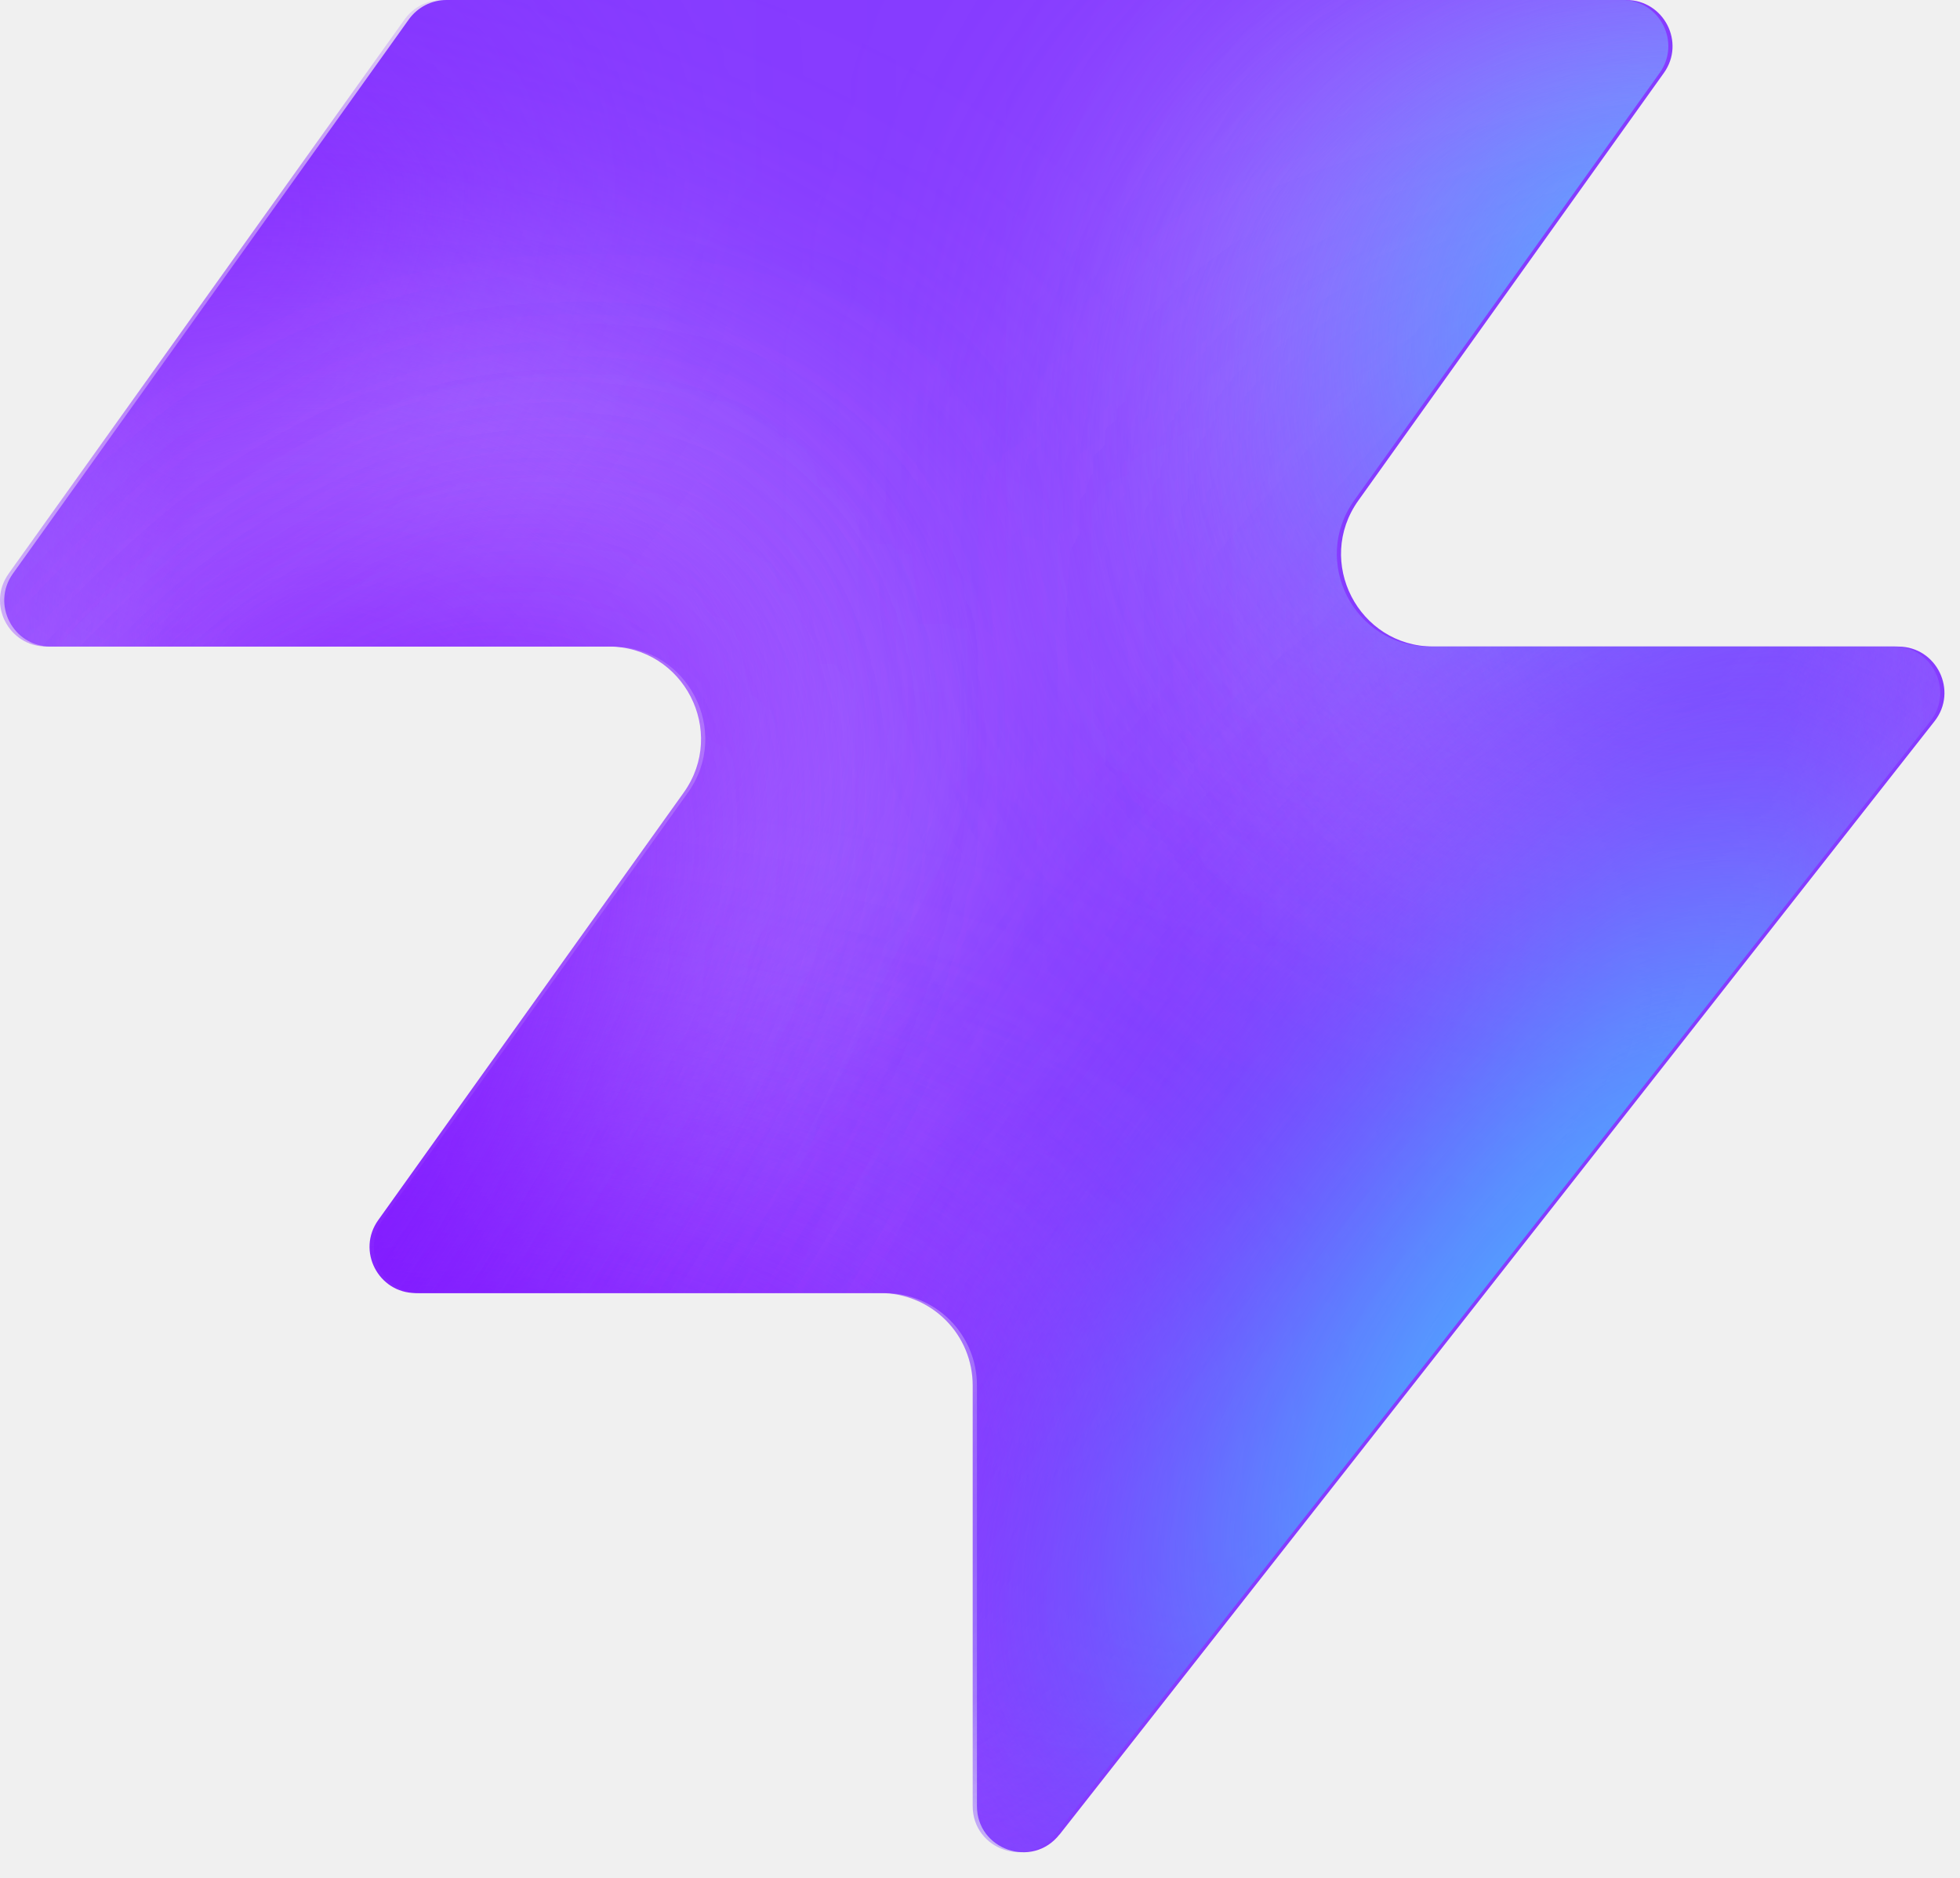
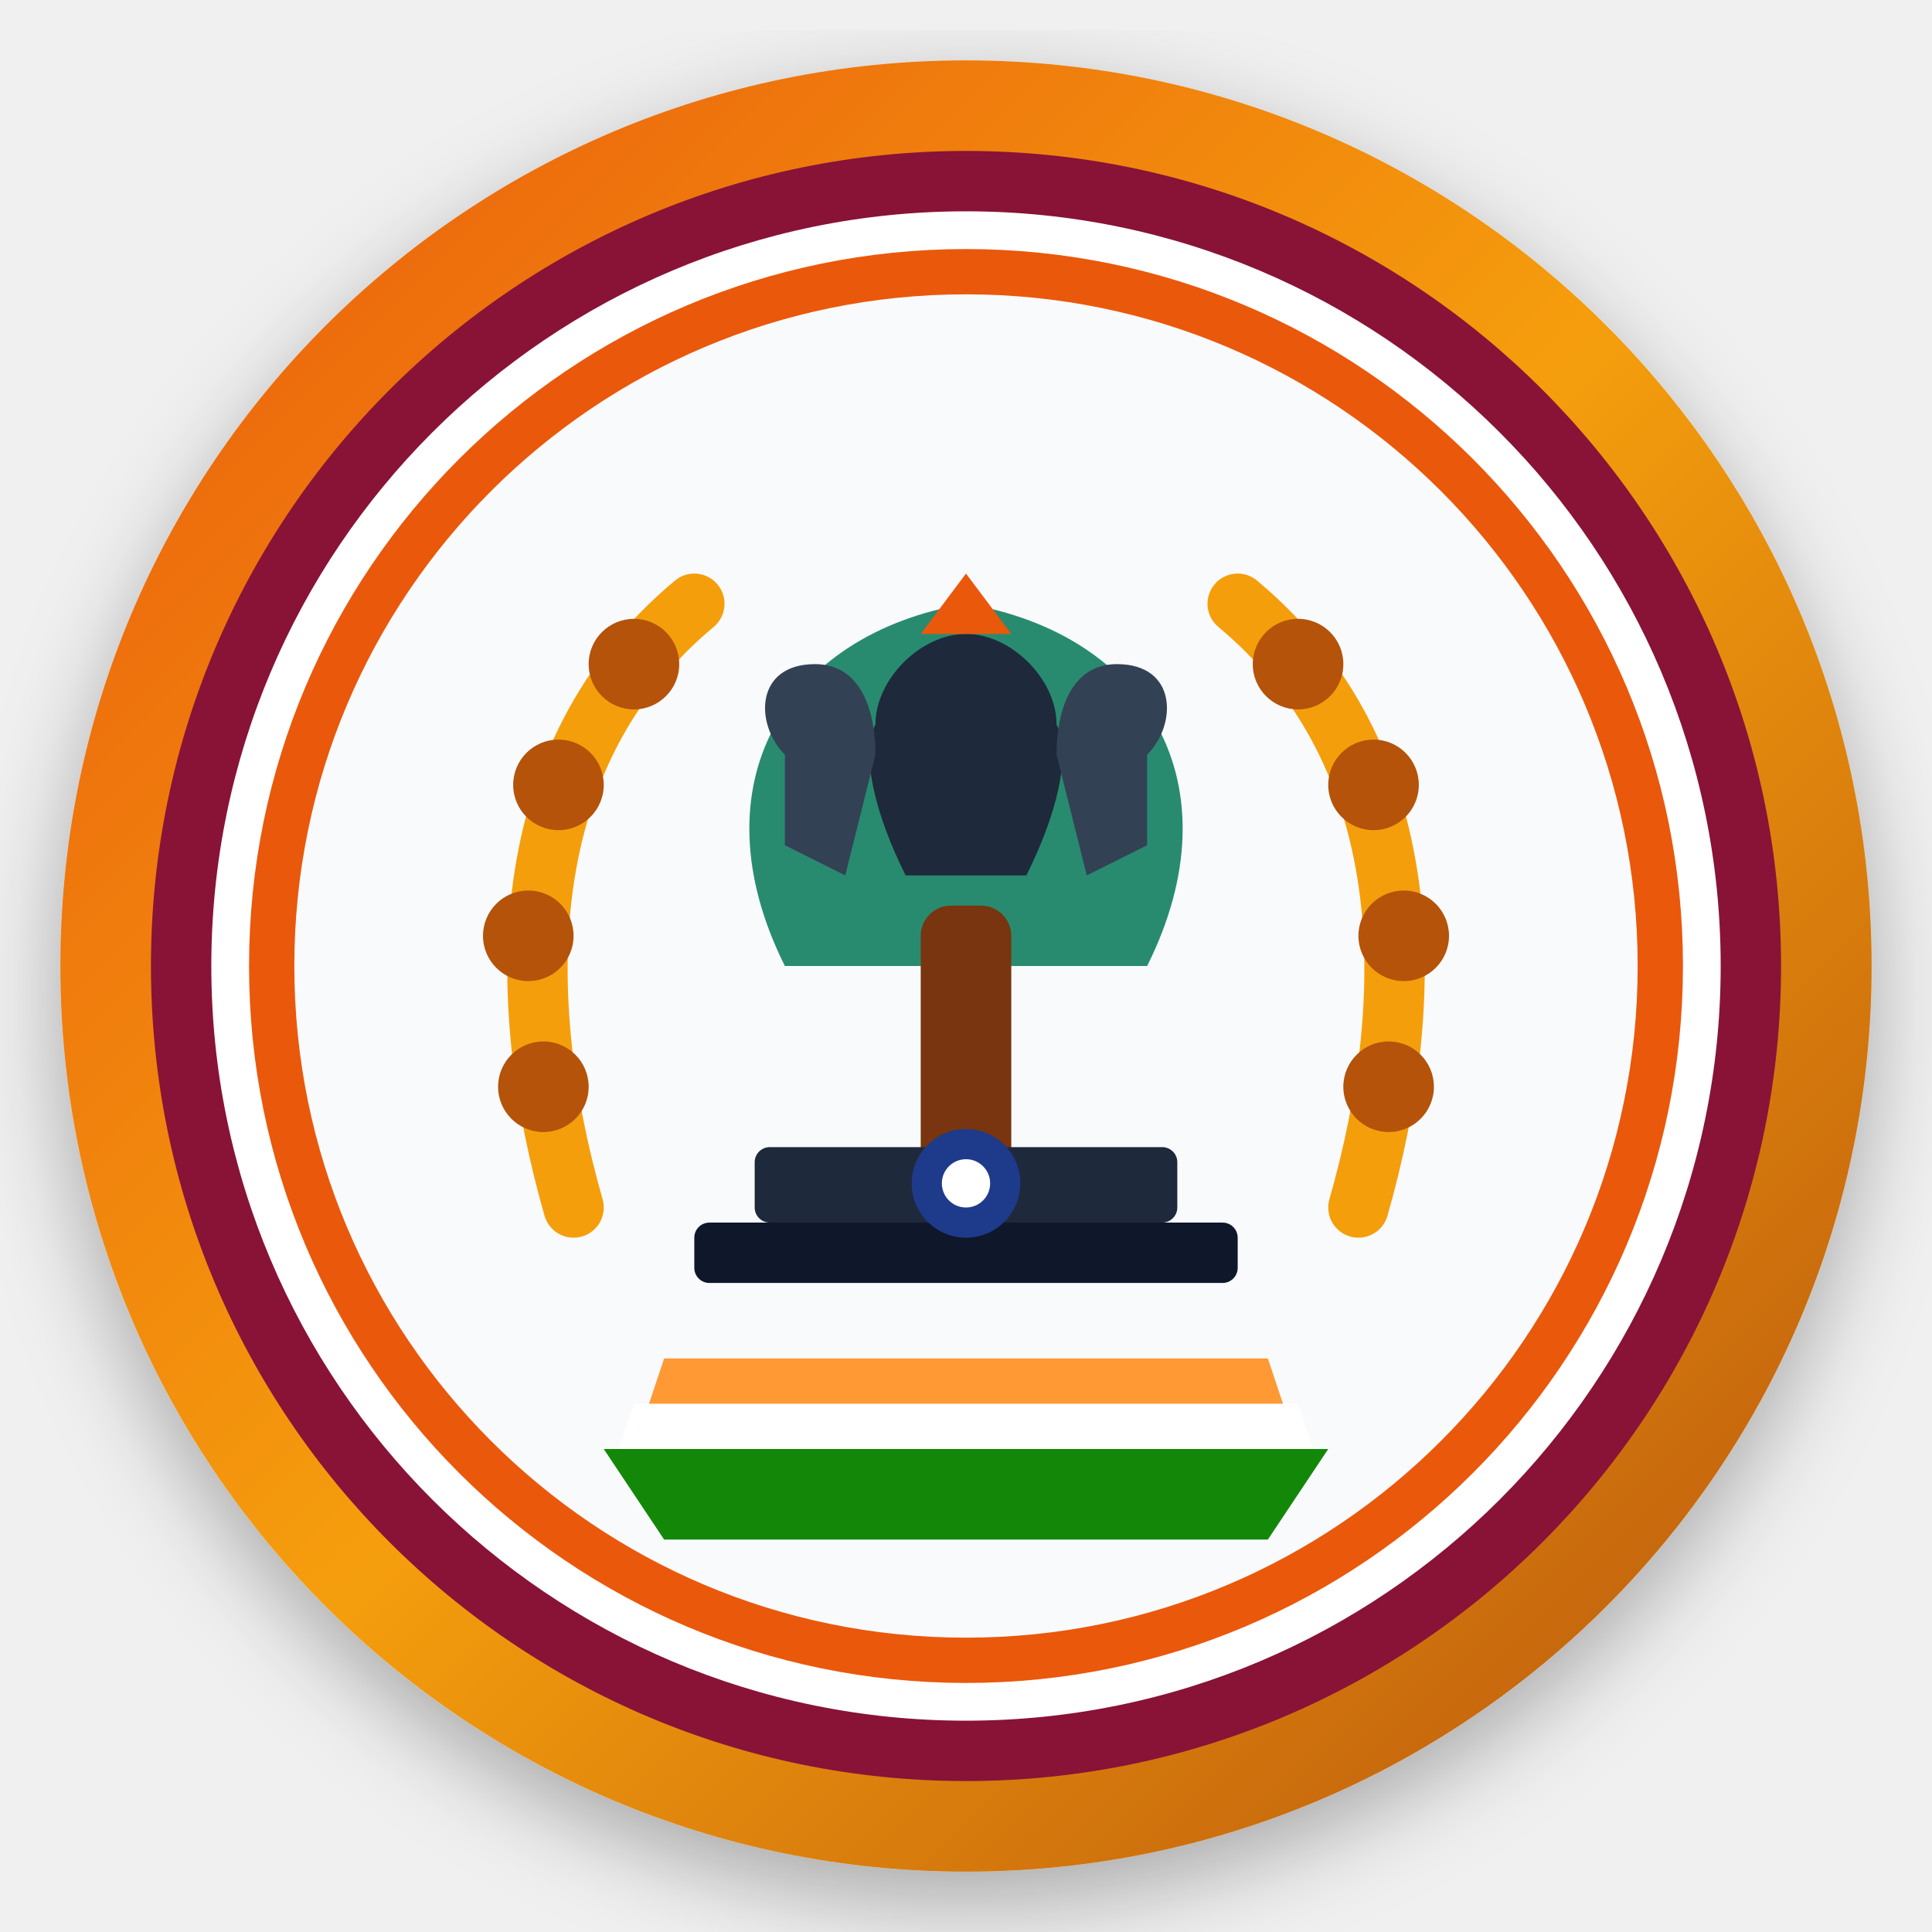
- <svg xmlns="http://www.w3.org/2000/svg" width="48" height="46" fill="none" viewBox="0 0 48 46">
-   <path fill="#863bff" d="M25.946 44.938c-.664.845-2.021.375-2.021-.698V33.937a2.26 2.26 0 0 0-2.262-2.262H10.287c-.92 0-1.456-1.04-.92-1.788l7.48-10.471c1.07-1.497 0-3.578-1.842-3.578H1.237c-.92 0-1.456-1.04-.92-1.788L10.013.474c.214-.297.556-.474.92-.474h28.894c.92 0 1.456 1.04.92 1.788l-7.48 10.471c-1.07 1.498 0 3.579 1.842 3.579h11.377c.943 0 1.473 1.088.89 1.83L25.947 44.94z" style="fill:#863bff;fill:color(display-p3 .525 .23 1);fill-opacity:1" />
-   <mask id="a" width="48" height="46" x="0" y="0" maskUnits="userSpaceOnUse" style="mask-type:alpha">
-     <path fill="#000" d="M25.842 44.938c-.664.844-2.021.375-2.021-.698V33.937a2.26 2.26 0 0 0-2.262-2.262H10.183c-.92 0-1.456-1.04-.92-1.788l7.48-10.471c1.07-1.498 0-3.579-1.842-3.579H1.133c-.92 0-1.456-1.04-.92-1.787L9.91.473c.214-.297.556-.474.92-.474h28.894c.92 0 1.456 1.04.92 1.788l-7.48 10.471c-1.07 1.498 0 3.578 1.842 3.578h11.377c.943 0 1.473 1.088.89 1.832L25.843 44.94z" style="fill:#000;fill-opacity:1" />
-   </mask>
-   <g mask="url(#a)">
-     <g filter="url(#b)">
-       <ellipse cx="5.508" cy="14.704" fill="#ede6ff" rx="5.508" ry="14.704" style="fill:#ede6ff;fill:color(display-p3 .927 .903 1);fill-opacity:1" transform="matrix(.00324 1 1 -.00324 -4.47 31.516)" />
-     </g>
-     <g filter="url(#c)">
-       <ellipse cx="10.399" cy="29.851" fill="#ede6ff" rx="10.399" ry="29.851" style="fill:#ede6ff;fill:color(display-p3 .927 .903 1);fill-opacity:1" transform="matrix(.00324 1 1 -.00324 -39.328 7.883)" />
-     </g>
-     <g filter="url(#d)">
-       <ellipse cx="5.508" cy="30.487" fill="#7e14ff" rx="5.508" ry="30.487" style="fill:#7e14ff;fill:color(display-p3 .492 .077 1);fill-opacity:1" transform="rotate(89.814 -25.913 -14.639)scale(1 -1)" />
-     </g>
-     <g filter="url(#e)">
-       <ellipse cx="5.508" cy="30.599" fill="#7e14ff" rx="5.508" ry="30.599" style="fill:#7e14ff;fill:color(display-p3 .492 .077 1);fill-opacity:1" transform="rotate(89.814 -32.644 -3.334)scale(1 -1)" />
-     </g>
-     <g filter="url(#f)">
-       <ellipse cx="5.508" cy="30.599" fill="#7e14ff" rx="5.508" ry="30.599" style="fill:#7e14ff;fill:color(display-p3 .492 .077 1);fill-opacity:1" transform="matrix(.00324 1 1 -.00324 -34.34 30.47)" />
-     </g>
-     <g filter="url(#g)">
-       <ellipse cx="14.072" cy="22.078" fill="#ede6ff" rx="14.072" ry="22.078" style="fill:#ede6ff;fill:color(display-p3 .927 .903 1);fill-opacity:1" transform="rotate(93.35 24.506 48.493)scale(-1 1)" />
-     </g>
-     <g filter="url(#h)">
-       <ellipse cx="3.47" cy="21.501" fill="#7e14ff" rx="3.47" ry="21.501" style="fill:#7e14ff;fill:color(display-p3 .492 .077 1);fill-opacity:1" transform="rotate(89.009 28.708 47.59)scale(-1 1)" />
-     </g>
-     <g filter="url(#i)">
-       <ellipse cx="3.47" cy="21.501" fill="#7e14ff" rx="3.47" ry="21.501" style="fill:#7e14ff;fill:color(display-p3 .492 .077 1);fill-opacity:1" transform="rotate(89.009 28.708 47.59)scale(-1 1)" />
-     </g>
-     <g filter="url(#j)">
-       <ellipse cx=".387" cy="8.972" fill="#7e14ff" rx="4.407" ry="29.108" style="fill:#7e14ff;fill:color(display-p3 .492 .077 1);fill-opacity:1" transform="rotate(39.51 .387 8.972)" />
-     </g>
-     <g filter="url(#k)">
-       <ellipse cx="47.523" cy="-6.092" fill="#7e14ff" rx="4.407" ry="29.108" style="fill:#7e14ff;fill:color(display-p3 .492 .077 1);fill-opacity:1" transform="rotate(37.892 47.523 -6.092)" />
-     </g>
-     <g filter="url(#l)">
-       <ellipse cx="41.412" cy="6.333" fill="#47bfff" rx="5.971" ry="9.665" style="fill:#47bfff;fill:color(display-p3 .28 .748 1);fill-opacity:1" transform="rotate(37.892 41.412 6.333)" />
-     </g>
-     <g filter="url(#m)">
-       <ellipse cx="-1.879" cy="38.332" fill="#7e14ff" rx="4.407" ry="29.108" style="fill:#7e14ff;fill:color(display-p3 .492 .077 1);fill-opacity:1" transform="rotate(37.892 -1.88 38.332)" />
-     </g>
-     <g filter="url(#n)">
-       <ellipse cx="-1.879" cy="38.332" fill="#7e14ff" rx="4.407" ry="29.108" style="fill:#7e14ff;fill:color(display-p3 .492 .077 1);fill-opacity:1" transform="rotate(37.892 -1.88 38.332)" />
-     </g>
-     <g filter="url(#o)">
-       <ellipse cx="35.651" cy="29.907" fill="#7e14ff" rx="4.407" ry="29.108" style="fill:#7e14ff;fill:color(display-p3 .492 .077 1);fill-opacity:1" transform="rotate(37.892 35.651 29.907)" />
-     </g>
-     <g filter="url(#p)">
-       <ellipse cx="38.418" cy="32.4" fill="#47bfff" rx="5.971" ry="15.297" style="fill:#47bfff;fill:color(display-p3 .28 .748 1);fill-opacity:1" transform="rotate(37.892 38.418 32.4)" />
-     </g>
-   </g>
+ <svg xmlns="http://www.w3.org/2000/svg" viewBox="0 0 64 64" width="64" height="64">
  <defs>
-     <filter id="b" width="60.045" height="41.654" x="-19.77" y="16.149" color-interpolation-filters="sRGB" filterUnits="userSpaceOnUse">
-       <feFlood flood-opacity="0" result="BackgroundImageFix" />
-       <feBlend in="SourceGraphic" in2="BackgroundImageFix" result="shape" />
-       <feGaussianBlur result="effect1_foregroundBlur_2002_17158" stdDeviation="7.659" />
-     </filter>
-     <filter id="c" width="90.34" height="51.437" x="-54.613" y="-7.533" color-interpolation-filters="sRGB" filterUnits="userSpaceOnUse">
-       <feFlood flood-opacity="0" result="BackgroundImageFix" />
-       <feBlend in="SourceGraphic" in2="BackgroundImageFix" result="shape" />
-       <feGaussianBlur result="effect1_foregroundBlur_2002_17158" stdDeviation="7.659" />
-     </filter>
-     <filter id="d" width="79.355" height="29.4" x="-49.64" y="2.03" color-interpolation-filters="sRGB" filterUnits="userSpaceOnUse">
-       <feFlood flood-opacity="0" result="BackgroundImageFix" />
-       <feBlend in="SourceGraphic" in2="BackgroundImageFix" result="shape" />
-       <feGaussianBlur result="effect1_foregroundBlur_2002_17158" stdDeviation="4.596" />
-     </filter>
-     <filter id="e" width="79.579" height="29.4" x="-45.045" y="20.029" color-interpolation-filters="sRGB" filterUnits="userSpaceOnUse">
-       <feFlood flood-opacity="0" result="BackgroundImageFix" />
-       <feBlend in="SourceGraphic" in2="BackgroundImageFix" result="shape" />
-       <feGaussianBlur result="effect1_foregroundBlur_2002_17158" stdDeviation="4.596" />
-     </filter>
-     <filter id="f" width="79.579" height="29.4" x="-43.513" y="21.178" color-interpolation-filters="sRGB" filterUnits="userSpaceOnUse">
-       <feFlood flood-opacity="0" result="BackgroundImageFix" />
-       <feBlend in="SourceGraphic" in2="BackgroundImageFix" result="shape" />
-       <feGaussianBlur result="effect1_foregroundBlur_2002_17158" stdDeviation="4.596" />
-     </filter>
-     <filter id="g" width="74.749" height="58.852" x="15.756" y="-17.901" color-interpolation-filters="sRGB" filterUnits="userSpaceOnUse">
-       <feFlood flood-opacity="0" result="BackgroundImageFix" />
-       <feBlend in="SourceGraphic" in2="BackgroundImageFix" result="shape" />
-       <feGaussianBlur result="effect1_foregroundBlur_2002_17158" stdDeviation="7.659" />
-     </filter>
-     <filter id="h" width="61.377" height="25.362" x="23.548" y="2.284" color-interpolation-filters="sRGB" filterUnits="userSpaceOnUse">
-       <feFlood flood-opacity="0" result="BackgroundImageFix" />
-       <feBlend in="SourceGraphic" in2="BackgroundImageFix" result="shape" />
-       <feGaussianBlur result="effect1_foregroundBlur_2002_17158" stdDeviation="4.596" />
-     </filter>
-     <filter id="i" width="61.377" height="25.362" x="23.548" y="2.284" color-interpolation-filters="sRGB" filterUnits="userSpaceOnUse">
-       <feFlood flood-opacity="0" result="BackgroundImageFix" />
-       <feBlend in="SourceGraphic" in2="BackgroundImageFix" result="shape" />
-       <feGaussianBlur result="effect1_foregroundBlur_2002_17158" stdDeviation="4.596" />
-     </filter>
-     <filter id="j" width="56.045" height="63.649" x="-27.636" y="-22.853" color-interpolation-filters="sRGB" filterUnits="userSpaceOnUse">
-       <feFlood flood-opacity="0" result="BackgroundImageFix" />
-       <feBlend in="SourceGraphic" in2="BackgroundImageFix" result="shape" />
-       <feGaussianBlur result="effect1_foregroundBlur_2002_17158" stdDeviation="4.596" />
-     </filter>
-     <filter id="k" width="54.814" height="64.646" x="20.116" y="-38.415" color-interpolation-filters="sRGB" filterUnits="userSpaceOnUse">
-       <feFlood flood-opacity="0" result="BackgroundImageFix" />
-       <feBlend in="SourceGraphic" in2="BackgroundImageFix" result="shape" />
-       <feGaussianBlur result="effect1_foregroundBlur_2002_17158" stdDeviation="4.596" />
-     </filter>
-     <filter id="l" width="33.541" height="35.313" x="24.641" y="-11.323" color-interpolation-filters="sRGB" filterUnits="userSpaceOnUse">
-       <feFlood flood-opacity="0" result="BackgroundImageFix" />
-       <feBlend in="SourceGraphic" in2="BackgroundImageFix" result="shape" />
-       <feGaussianBlur result="effect1_foregroundBlur_2002_17158" stdDeviation="4.596" />
-     </filter>
-     <filter id="m" width="54.814" height="64.646" x="-29.286" y="6.009" color-interpolation-filters="sRGB" filterUnits="userSpaceOnUse">
-       <feFlood flood-opacity="0" result="BackgroundImageFix" />
-       <feBlend in="SourceGraphic" in2="BackgroundImageFix" result="shape" />
-       <feGaussianBlur result="effect1_foregroundBlur_2002_17158" stdDeviation="4.596" />
-     </filter>
-     <filter id="n" width="54.814" height="64.646" x="-29.286" y="6.009" color-interpolation-filters="sRGB" filterUnits="userSpaceOnUse">
-       <feFlood flood-opacity="0" result="BackgroundImageFix" />
-       <feBlend in="SourceGraphic" in2="BackgroundImageFix" result="shape" />
-       <feGaussianBlur result="effect1_foregroundBlur_2002_17158" stdDeviation="4.596" />
-     </filter>
-     <filter id="o" width="54.814" height="64.646" x="8.244" y="-2.416" color-interpolation-filters="sRGB" filterUnits="userSpaceOnUse">
-       <feFlood flood-opacity="0" result="BackgroundImageFix" />
-       <feBlend in="SourceGraphic" in2="BackgroundImageFix" result="shape" />
-       <feGaussianBlur result="effect1_foregroundBlur_2002_17158" stdDeviation="4.596" />
-     </filter>
-     <filter id="p" width="39.409" height="43.623" x="18.713" y="10.588" color-interpolation-filters="sRGB" filterUnits="userSpaceOnUse">
-       <feFlood flood-opacity="0" result="BackgroundImageFix" />
-       <feBlend in="SourceGraphic" in2="BackgroundImageFix" result="shape" />
-       <feGaussianBlur result="effect1_foregroundBlur_2002_17158" stdDeviation="4.596" />
+     <linearGradient id="mpGold" x1="0%" y1="0%" x2="100%" y2="100%">
+       <stop offset="0%" stop-color="#ea580c" />
+       <stop offset="50%" stop-color="#f59e0b" />
+       <stop offset="100%" stop-color="#b45309" />
+     </linearGradient>
+     <linearGradient id="tricolor" x1="0%" y1="0%" x2="0%" y2="100%">
+       <stop offset="0%" stop-color="#ff9933" />
+       <stop offset="50%" stop-color="#ffffff" />
+       <stop offset="100%" stop-color="#138808" />
+     </linearGradient>
+     <filter id="shadow" x="-10%" y="-10%" width="120%" height="120%">
+       <feDropShadow dx="0" dy="1" stdDeviation="1.5" flood-opacity="0.3" />
    </filter>
  </defs>
+   <circle cx="32" cy="32" r="30" fill="url(#mpGold)" filter="url(#shadow)" />
+   <circle cx="32" cy="32" r="27" fill="#881337" />
+   <circle cx="32" cy="32" r="25" fill="#ffffff" />
+   <circle cx="32" cy="32" r="23" fill="#f8fafc" stroke="#ea580c" stroke-width="1.5" />
+   <path d="M19 40 C17 33, 17 25, 23 20" stroke="#f59e0b" stroke-width="2" fill="none" stroke-linecap="round" />
+   <circle cx="18" cy="36" r="1.5" fill="#b45309" />
+   <circle cx="17.5" cy="31" r="1.5" fill="#b45309" />
+   <circle cx="18.5" cy="26" r="1.5" fill="#b45309" />
+   <circle cx="21" cy="22" r="1.5" fill="#b45309" />
+   <path d="M45 40 C47 33, 47 25, 41 20" stroke="#f59e0b" stroke-width="2" fill="none" stroke-linecap="round" />
+   <circle cx="46" cy="36" r="1.5" fill="#b45309" />
+   <circle cx="46.5" cy="31" r="1.5" fill="#b45309" />
+   <circle cx="45.5" cy="26" r="1.5" fill="#b45309" />
+   <circle cx="43" cy="22" r="1.5" fill="#b45309" />
+   <path d="M26 32 C23 26, 26 21, 32 20 C38 21, 41 26, 38 32 Z" fill="#047857" opacity="0.85" />
+   <rect x="30.5" y="30" width="3" height="9" fill="#78350f" rx="1" />
+   <rect x="25" y="38" width="14" height="2.5" fill="#1e293b" rx="0.5" />
+   <rect x="23" y="40.5" width="18" height="2" fill="#0f172a" rx="0.5" />
+   <path d="M29 24 C29 22.5, 30.5 21, 32 21 C33.5 21, 35 22.5, 35 24 C35.5 25, 35 27, 34 29 L30 29 C29 27, 28.5 25, 29 24 Z" fill="#1e293b" />
+   <path d="M26 25 C25 24, 25 22, 27 22 C28.5 22, 29 23.5, 29 25 L28 29 L26 28 Z" fill="#334155" />
+   <path d="M38 25 C39 24, 39 22, 37 22 C35.5 22, 35 23.5, 35 25 L36 29 L38 28 Z" fill="#334155" />
+   <circle cx="32" cy="39.2" r="1.8" fill="#1e3a8a" />
+   <circle cx="32" cy="39.2" r="0.8" fill="#ffffff" />
+   <polygon points="32,19 33.5,21 30.5,21" fill="#ea580c" />
+   <path d="M20 48 L44 48 L42 51 L22 51 Z" fill="#138808" />
+   <path d="M21 46.5 L43 46.5 L43.5 48 L20.5 48 Z" fill="#ffffff" />
+   <path d="M22 45 L42 45 L42.5 46.5 L21.5 46.5 Z" fill="#ff9933" />
</svg>
